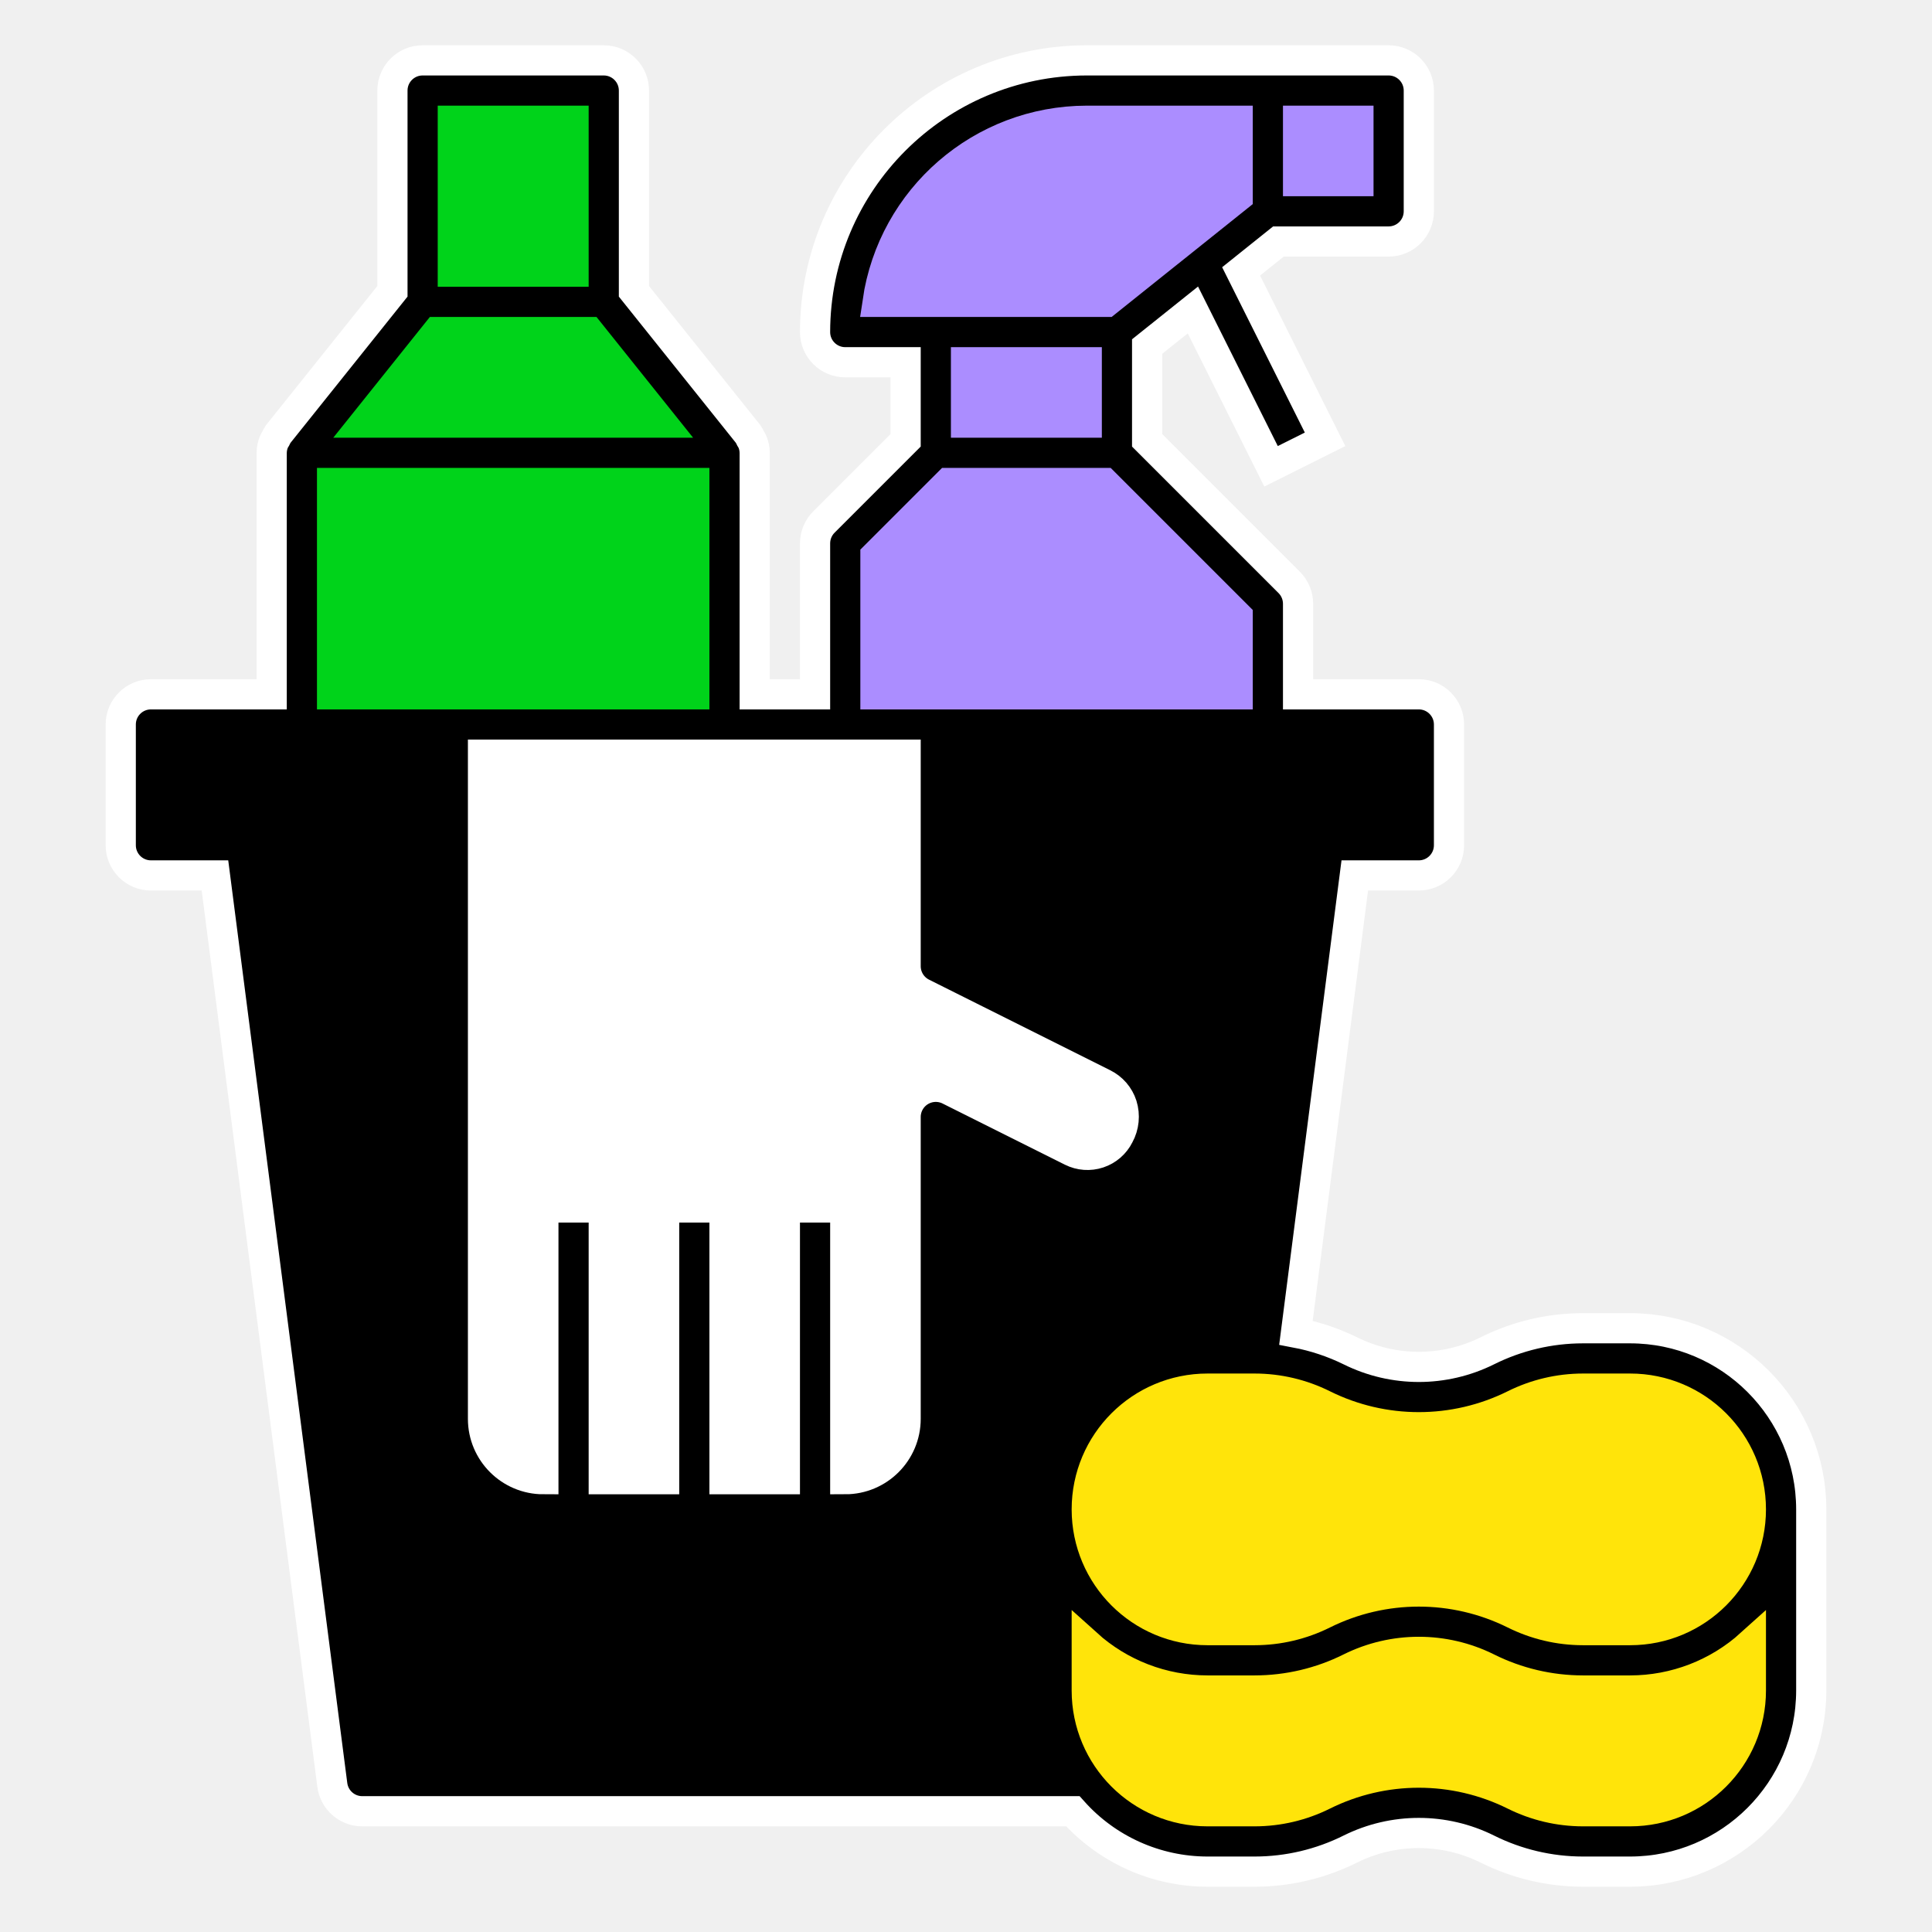
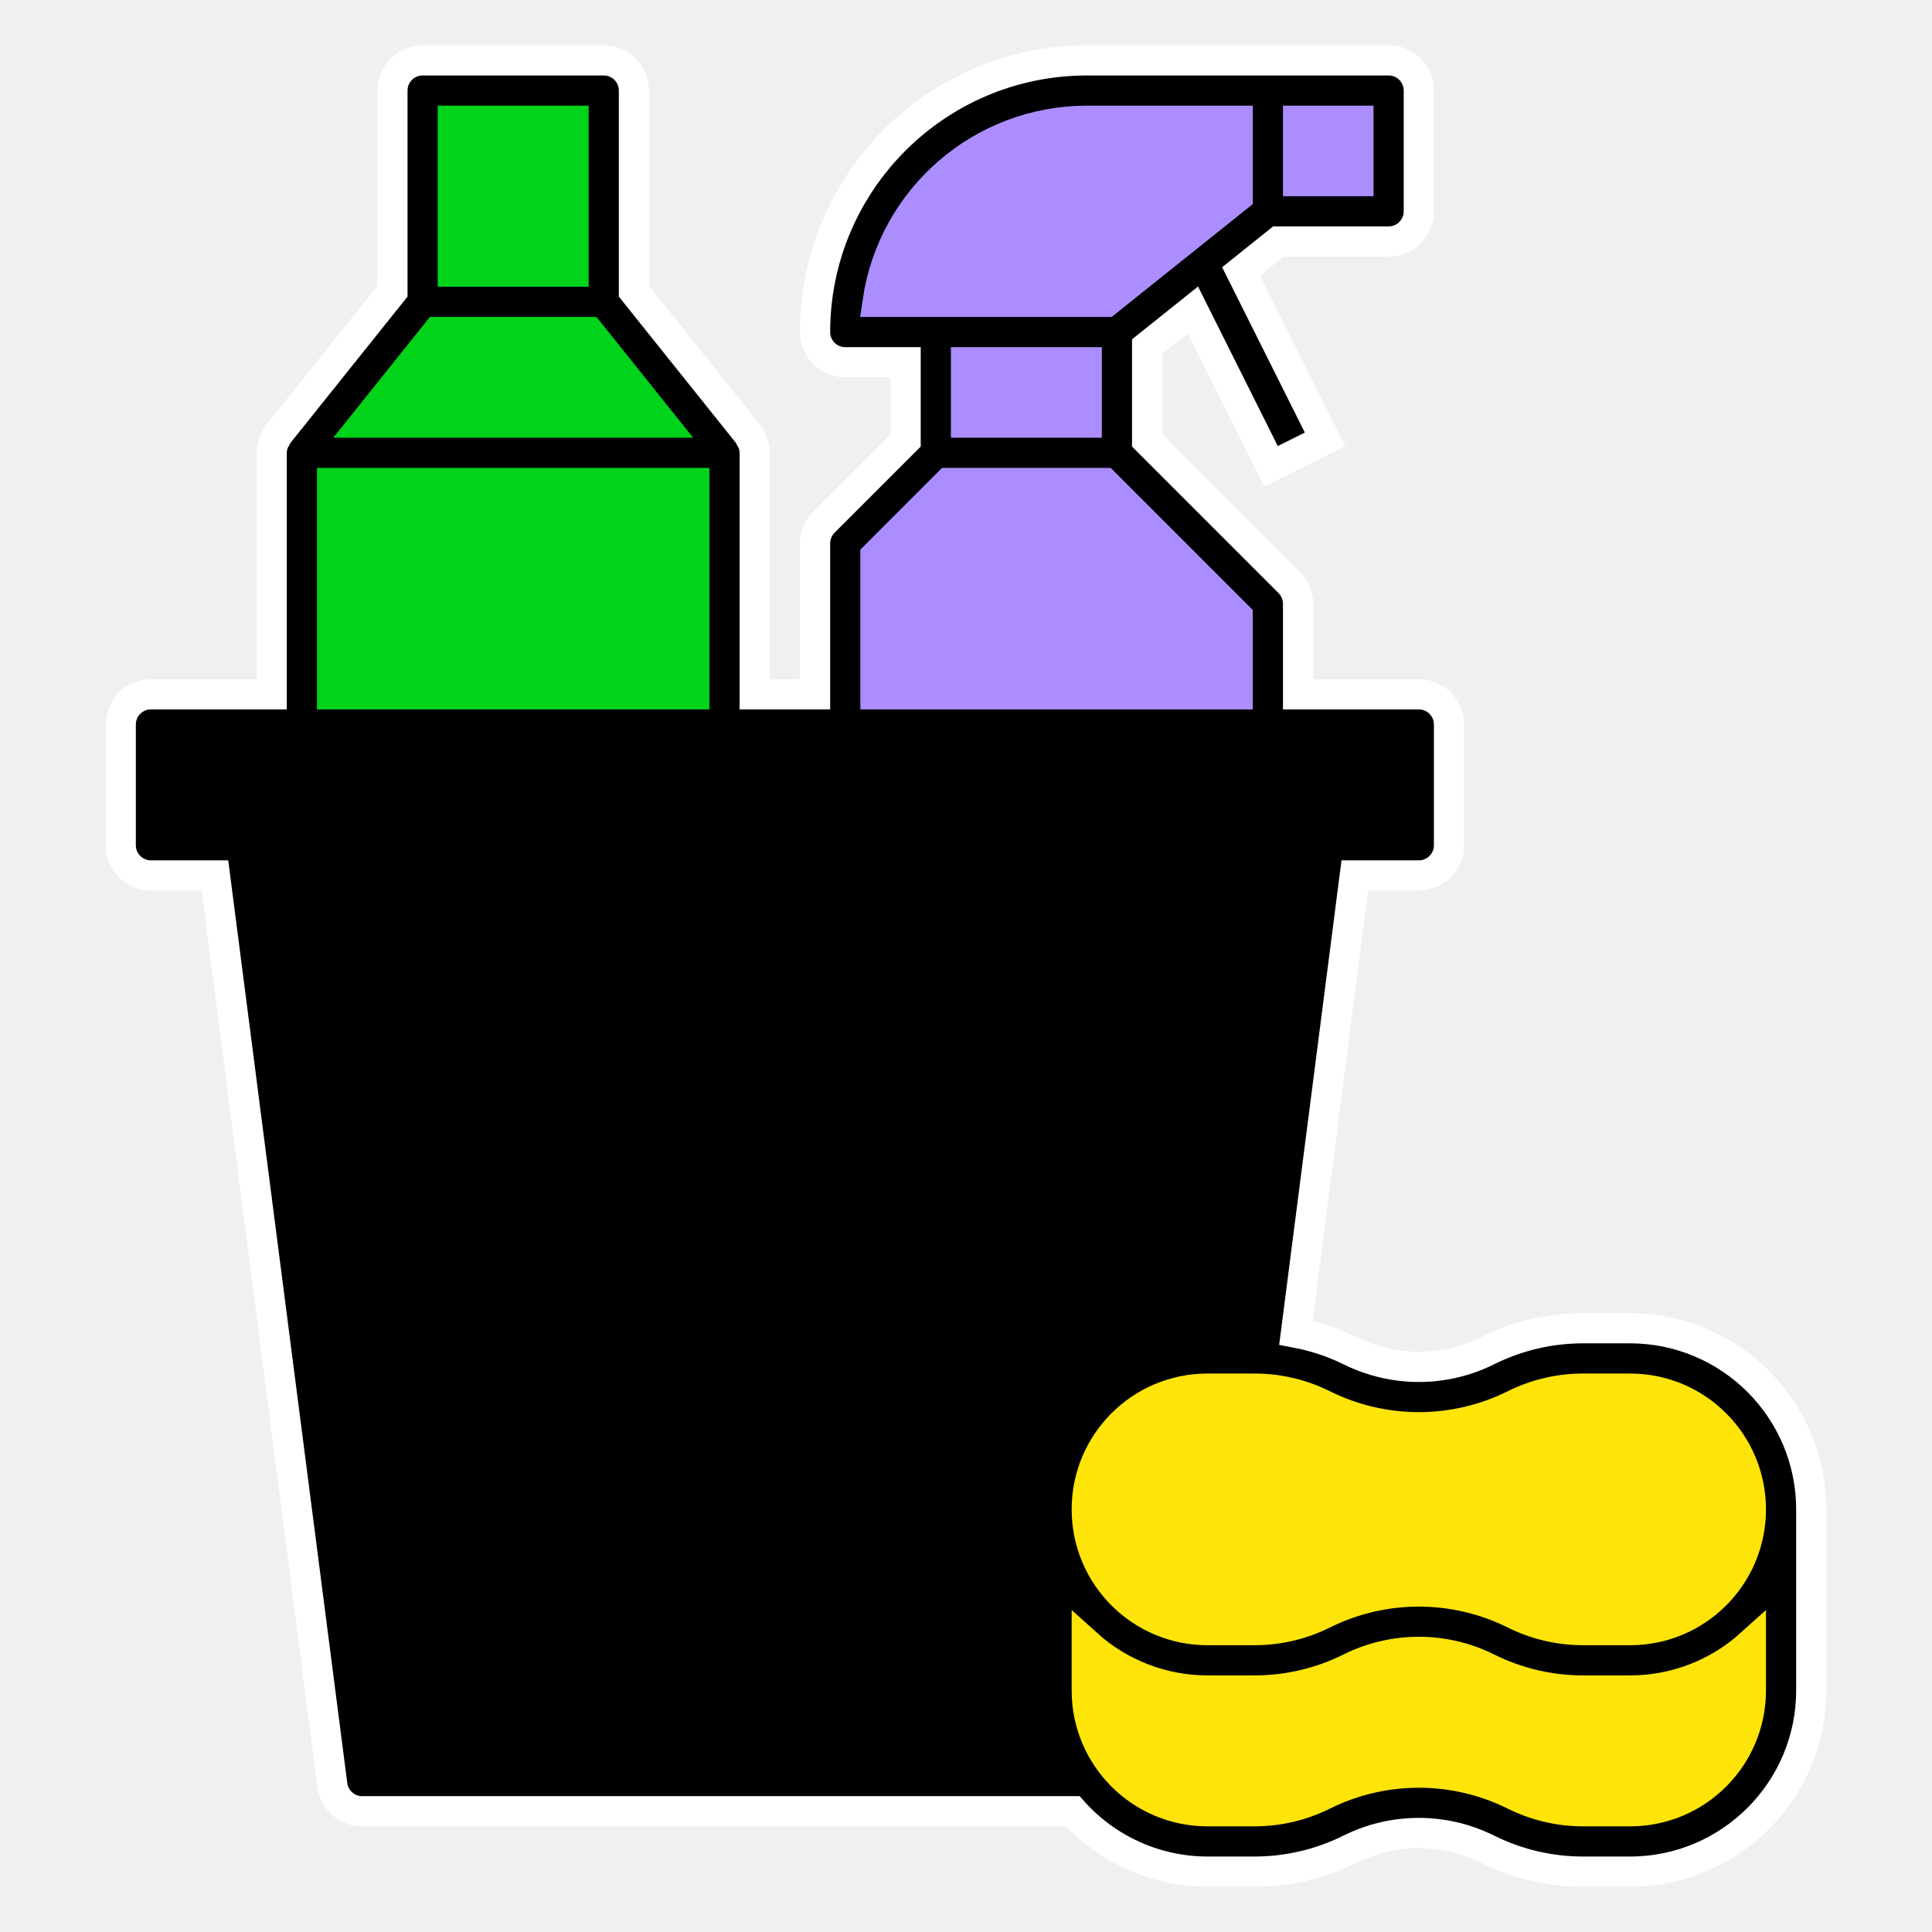
<svg xmlns="http://www.w3.org/2000/svg" height="300px" width="300px" fill="#000000" viewBox="0 0 64 64" x="0px" y="0px" version="1.1" id="svg12">
  <defs id="defs16" />
  <path style="stroke:#ffffff;stroke-opacity:1" d="m 5,29 h 2.121 l 3.887,30.128 A 1,1 0 0 0 12,60 H 35.54 A 5.983,5.983 0 0 0 40,62 h 1.566 a 7.1,7.1 0 0 0 3.164,-0.747 5.1,5.1 0 0 1 4.54,0 A 7.1,7.1 0 0 0 52.434,62 H 54 a 6.006,6.006 0 0 0 6,-6 v -6 a 6.006,6.006 0 0 0 -6,-6 h -1.566 a 7.1,7.1 0 0 0 -3.164,0.747 5.1,5.1 0 0 1 -4.54,0 7.078,7.078 0 0 0 -1.8,-0.6 L 44.879,29 H 47 a 1,1 0 0 0 1,-1 V 24 A 1,1 0 0 0 47,23 H 43 V 20 A 1,1 0 0 0 42.707,19.293 L 38,14.586 V 11.48 l 1.516,-1.212 2.589,5.179 1.79,-0.894 L 41.113,8.99 42.35,8 H 46 A 1,1 0 0 0 47,7 V 3 A 1,1 0 0 0 46,2 H 36 a 9.011,9.011 0 0 0 -9,9 1,1 0 0 0 1,1 h 2 v 2.586 l -2.707,2.707 A 1,1 0 0 0 27,18 v 5 H 25 V 15 A 0.99,0.99 0 0 0 24.927,14.639 1.037,1.037 0 0 0 24.865,14.526 1.115,1.115 0 0 0 24.781,14.375 L 21,9.65 V 3 A 1,1 0 0 0 20,2 H 14 A 1,1 0 0 0 13,3 V 9.65 L 9.219,14.375 A 1.115,1.115 0 0 0 9.135,14.526 1.037,1.037 0 0 0 9.073,14.639 0.99,0.99 0 0 0 9,15 v 8 H 5 a 1,1 0 0 0 -1,1 v 4 a 1,1 0 0 0 1,1 z" id="path856" />
  <path style="stroke:#ffe40a;stroke-opacity:1;fill:#ffe40a;fill-opacity:1" d="m 54,60 h -1.566 a 5.1,5.1 0 0 1 -2.269,-0.536 7.113,7.113 0 0 0 -6.33,0 A 5.1,5.1 0 0 1 41.566,60 H 40 A 4,4 0 0 1 36,56 V 54.46 A 5.969,5.969 0 0 0 40,56 h 1.566 a 7.1,7.1 0 0 0 3.164,-0.747 5.1,5.1 0 0 1 4.54,0 A 7.1,7.1 0 0 0 52.434,56 H 54 a 5.969,5.969 0 0 0 4,-1.54 V 56 a 4,4 0 0 1 -4,4 z" id="path854" />
  <path style="stroke:#ffe40a;stroke-opacity:1;fill:#ffe40a;fill-opacity:1" d="M 50.165,46.536 A 5.1,5.1 0 0 1 52.434,46 H 54 a 4,4 0 0 1 0,8 h -1.566 a 5.1,5.1 0 0 1 -2.269,-0.536 7.113,7.113 0 0 0 -6.33,0 A 5.1,5.1 0 0 1 41.566,54 H 40 a 4,4 0 0 1 0,-8 h 1.566 a 5.1,5.1 0 0 1 2.269,0.536 7.117,7.117 0 0 0 6.33,0 z" id="path852" />
-   <path style="stroke:#ffffff;stroke-opacity:1;fill:#ffffff;fill-opacity:1" d="m 28,25 h 2 v 7 a 1,1 0 0 0 0.553,0.9 l 6,3 a 1.208,1.208 0 0 1 0.615,0.711 1.286,1.286 0 0 1 -0.1,1 1.168,1.168 0 0 1 -1.569,0.523 l -4.06,-2.03 A 1,1 0 0 0 30,37 v 10 a 2,2 0 0 1 -2,2 v -9 h -2 v 9 h -2 v -9 h -2 v 9 h -2 v -9 h -2 v 9 A 2,2 0 0 1 16,47 V 25 Z" id="path848" />
  <path style="stroke:#ab8dff;stroke-opacity:1;fill:#ab8dff;fill-opacity:1" d="M 45,6 H 43 V 4 h 2 z" id="path844" />
  <path style="stroke:#ab8dff;stroke-opacity:1;fill:#ab8dff;fill-opacity:1" d="m 36,4 h 5 V 6.52 L 36.649,10 H 29.071 A 7.011,7.011 0 0 1 36,4 Z" id="path842" />
  <path style="stroke:#ab8dff;stroke-opacity:1;fill:#ab8dff;fill-opacity:1" d="m 36,12 v 2 h -4 v -2 z" id="path840" />
  <path style="stroke:#ab8dff;stroke-opacity:1;fill:#ab8dff;fill-opacity:1" d="M 29,18.414 31.414,16 h 5.172 L 41,20.414 V 23 H 29 Z" id="path838" />
  <path style="stroke:#00d31a;stroke-opacity:1;fill:#00d31a;fill-opacity:1" d="m 14.48,11 h 5.04 l 2.4,3 h -9.84 z" id="path836" />
  <path style="stroke:#00d31a;stroke-opacity:1;fill:#00d31a;fill-opacity:1" d="m 15,4 h 4 v 5 h -4 z" id="path834" />
  <path style="stroke:#00d31a;stroke-opacity:1;fill:#00d31a;fill-opacity:1" d="m 11,16 h 12 v 7 H 11 Z" id="path832" />
</svg>
